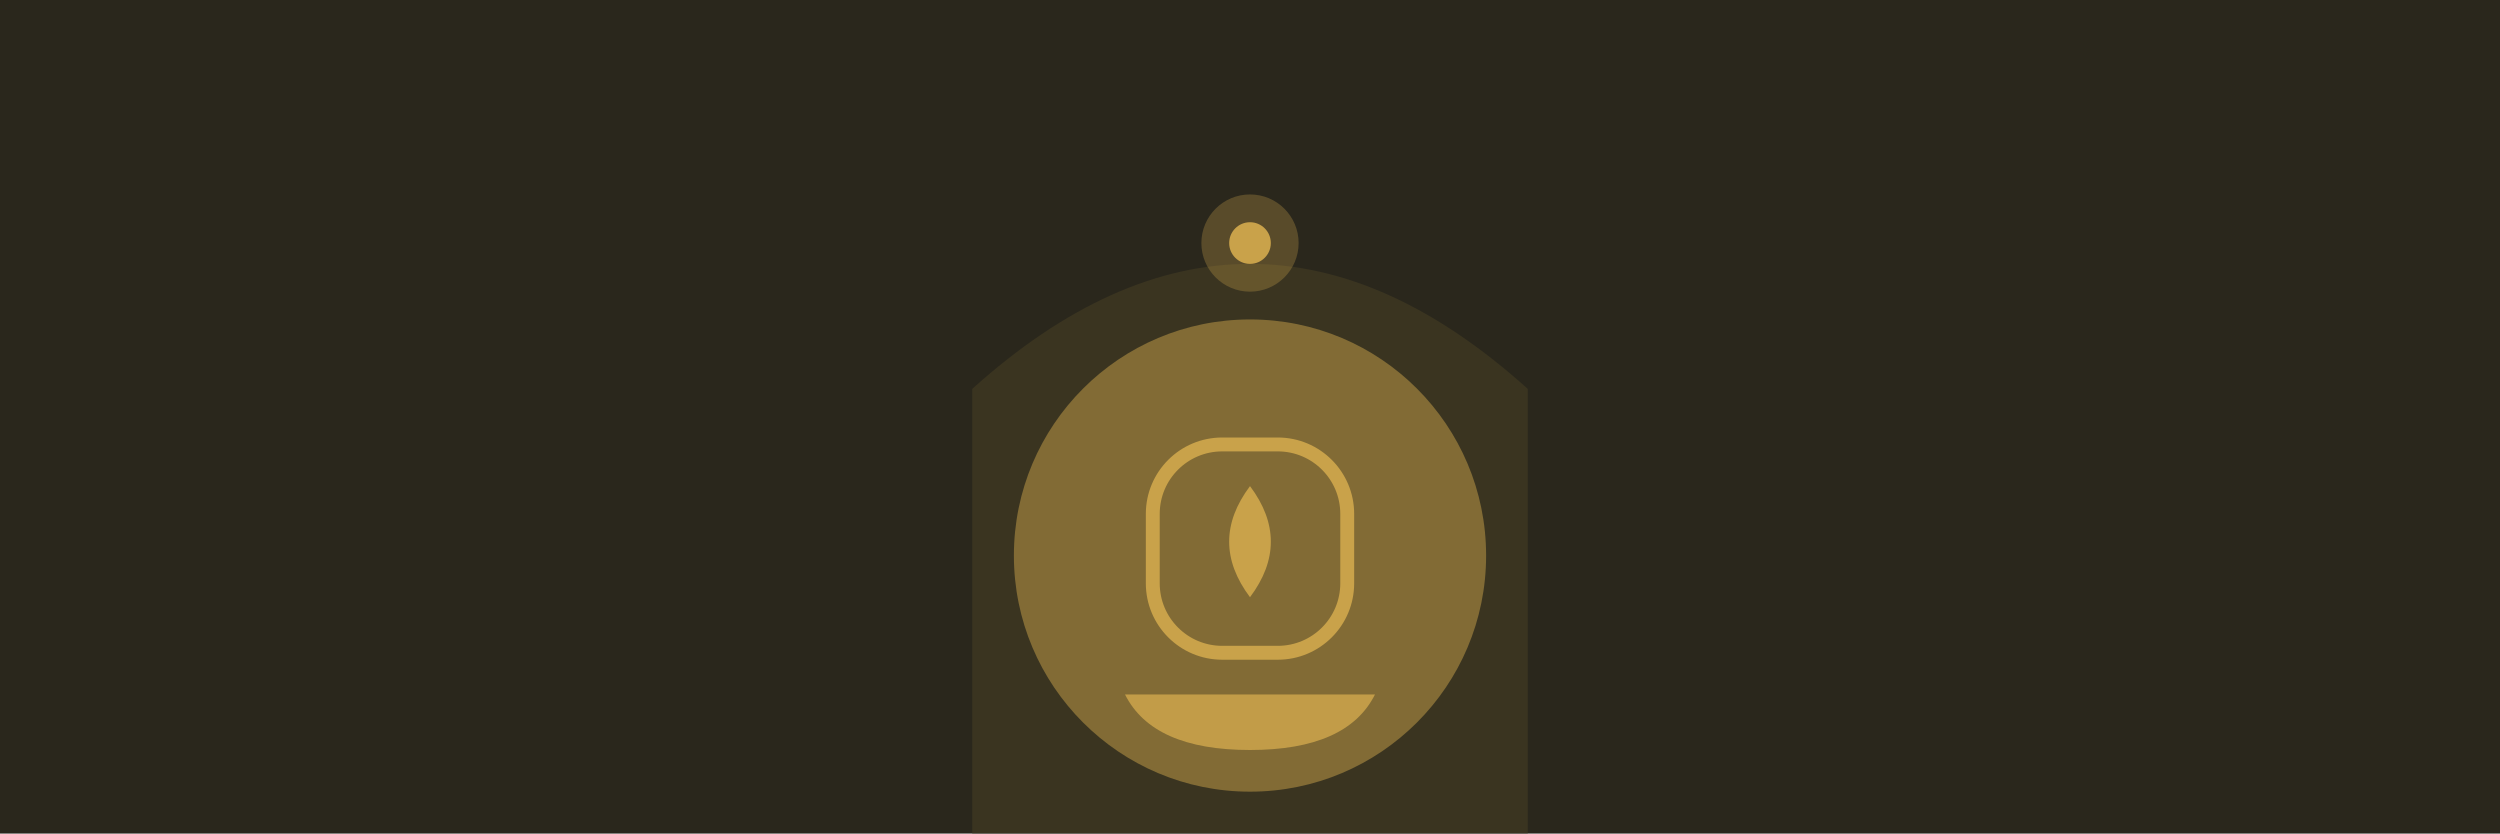
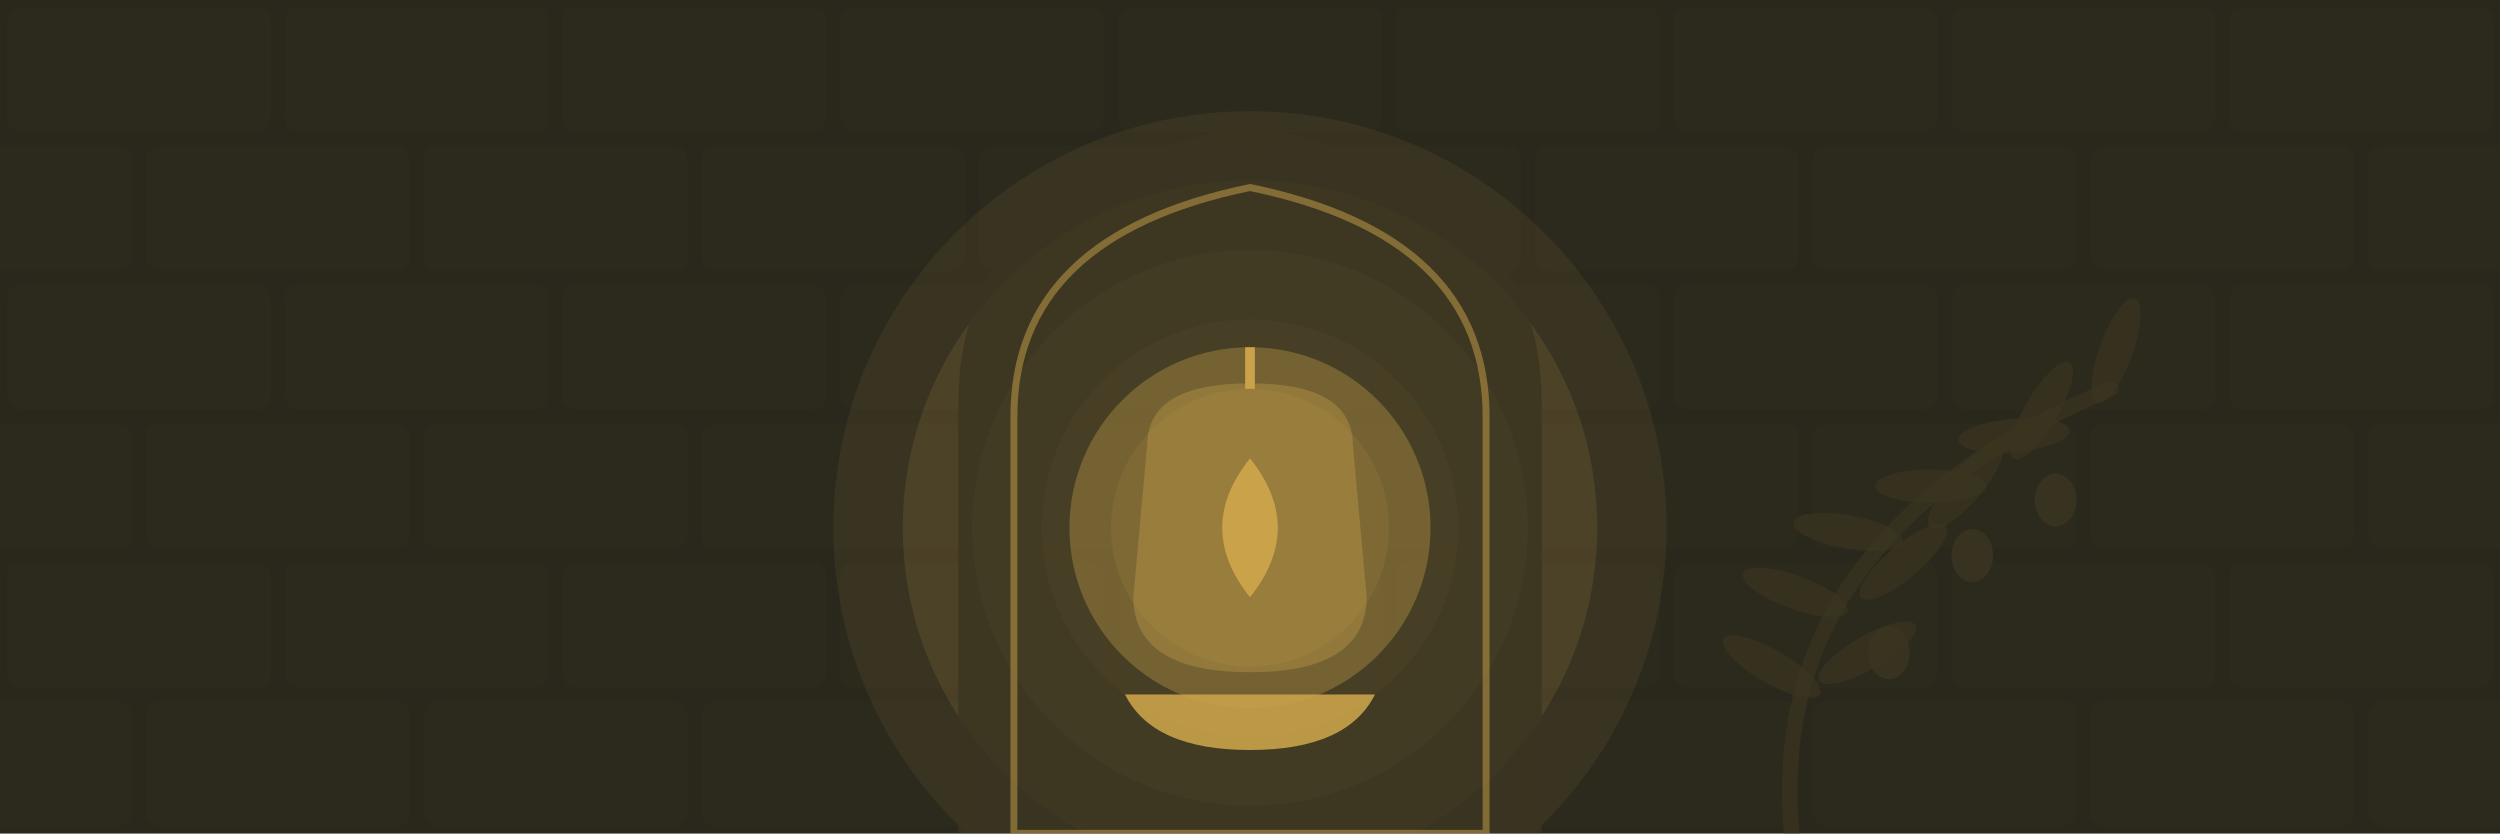
<svg xmlns="http://www.w3.org/2000/svg" width="720" height="240" viewBox="0 0 360 120" preserveAspectRatio="xMidYMax slice">
  <rect width="360" height="120" fill="#17160F" />
  <rect width="360" height="120" fill="#2A271C" />
-   <path d="M140 120 V56 Q180 20 220 56 V120 Z" fill="#3A3420" />
-   <circle cx="180" cy="80" r="34" fill="#C9A24A" opacity=".5" />
-   <rect x="166" y="64" width="28" height="30" rx="10" fill="none" stroke="#C9A24A" stroke-width="2" />
-   <path d="M180 70 Q186 78 180 86 Q174 78 180 70 Z" fill="#C9A24A" />
+   <rect x="1" y="1" width="38" height="18" rx="2" fill="#3A3420" opacity=".16" />
+   <rect x="41" y="1" width="38" height="18" rx="2" fill="#3A3420" opacity=".16" />
+   <rect x="81" y="1" width="38" height="18" rx="2" fill="#3A3420" opacity=".16" />
+   <rect x="121" y="1" width="38" height="18" rx="2" fill="#3A3420" opacity=".16" />
+   <rect x="161" y="1" width="38" height="18" rx="2" fill="#3A3420" opacity=".16" />
+   <rect x="201" y="1" width="38" height="18" rx="2" fill="#3A3420" opacity=".16" />
+   <rect x="241" y="1" width="38" height="18" rx="2" fill="#3A3420" opacity=".16" />
+   <rect x="281" y="1" width="38" height="18" rx="2" fill="#3A3420" opacity=".16" />
+   <rect x="321" y="1" width="38" height="18" rx="2" fill="#3A3420" opacity=".16" />
+   <rect x="361" y="1" width="38" height="18" rx="2" fill="#3A3420" opacity=".16" />
+   <rect x="-19" y="21" width="38" height="18" rx="2" fill="#3A3420" opacity=".16" />
+   <rect x="21" y="21" width="38" height="18" rx="2" fill="#3A3420" opacity=".16" />
+   <rect x="61" y="21" width="38" height="18" rx="2" fill="#3A3420" opacity=".16" />
+   <rect x="101" y="21" width="38" height="18" rx="2" fill="#3A3420" opacity=".16" />
+   <rect x="141" y="21" width="38" height="18" rx="2" fill="#3A3420" opacity=".16" />
+   <rect x="181" y="21" width="38" height="18" rx="2" fill="#3A3420" opacity=".16" />
+   <rect x="221" y="21" width="38" height="18" rx="2" fill="#3A3420" opacity=".16" />
+   <rect x="261" y="21" width="38" height="18" rx="2" fill="#3A3420" opacity=".16" />
+   <rect x="301" y="21" width="38" height="18" rx="2" fill="#3A3420" opacity=".16" />
+   <rect x="341" y="21" width="38" height="18" rx="2" fill="#3A3420" opacity=".16" />
+   <rect x="1" y="41" width="38" height="18" rx="2" fill="#3A3420" opacity=".16" />
+   <rect x="41" y="41" width="38" height="18" rx="2" fill="#3A3420" opacity=".16" />
+   <rect x="81" y="41" width="38" height="18" rx="2" fill="#3A3420" opacity=".16" />
+   <rect x="121" y="41" width="38" height="18" rx="2" fill="#3A3420" opacity=".16" />
+   <rect x="161" y="41" width="38" height="18" rx="2" fill="#3A3420" opacity=".16" />
+   <rect x="201" y="41" width="38" height="18" rx="2" fill="#3A3420" opacity=".16" />
+   <rect x="241" y="41" width="38" height="18" rx="2" fill="#3A3420" opacity=".16" />
+   <rect x="281" y="41" width="38" height="18" rx="2" fill="#3A3420" opacity=".16" />
+   <rect x="321" y="41" width="38" height="18" rx="2" fill="#3A3420" opacity=".16" />
+   <rect x="361" y="41" width="38" height="18" rx="2" fill="#3A3420" opacity=".16" />
+   <rect x="-19" y="61" width="38" height="18" rx="2" fill="#3A3420" opacity=".16" />
+   <rect x="21" y="61" width="38" height="18" rx="2" fill="#3A3420" opacity=".16" />
+   <rect x="61" y="61" width="38" height="18" rx="2" fill="#3A3420" opacity=".16" />
+   <rect x="101" y="61" width="38" height="18" rx="2" fill="#3A3420" opacity=".16" />
+   <rect x="141" y="61" width="38" height="18" rx="2" fill="#3A3420" opacity=".16" />
+   <rect x="181" y="61" width="38" height="18" rx="2" fill="#3A3420" opacity=".16" />
+   <rect x="221" y="61" width="38" height="18" rx="2" fill="#3A3420" opacity=".16" />
+   <rect x="261" y="61" width="38" height="18" rx="2" fill="#3A3420" opacity=".16" />
+   <rect x="301" y="61" width="38" height="18" rx="2" fill="#3A3420" opacity=".16" />
+   <rect x="341" y="61" width="38" height="18" rx="2" fill="#3A3420" opacity=".16" />
+   <rect x="1" y="81" width="38" height="18" rx="2" fill="#3A3420" opacity=".16" />
+   <rect x="41" y="81" width="38" height="18" rx="2" fill="#3A3420" opacity=".16" />
+   <rect x="81" y="81" width="38" height="18" rx="2" fill="#3A3420" opacity=".16" />
+   <rect x="121" y="81" width="38" height="18" rx="2" fill="#3A3420" opacity=".16" />
+   <rect x="161" y="81" width="38" height="18" rx="2" fill="#3A3420" opacity=".16" />
+   <rect x="201" y="81" width="38" height="18" rx="2" fill="#3A3420" opacity=".16" />
+   <rect x="241" y="81" width="38" height="18" rx="2" fill="#3A3420" opacity=".16" />
+   <rect x="281" y="81" width="38" height="18" rx="2" fill="#3A3420" opacity=".16" />
+   <rect x="321" y="81" width="38" height="18" rx="2" fill="#3A3420" opacity=".16" />
+   <rect x="361" y="81" width="38" height="18" rx="2" fill="#3A3420" opacity=".16" />
+   <rect x="-19" y="101" width="38" height="18" rx="2" fill="#3A3420" opacity=".16" />
+   <rect x="21" y="101" width="38" height="18" rx="2" fill="#3A3420" opacity=".16" />
+   <rect x="61" y="101" width="38" height="18" rx="2" fill="#3A3420" opacity=".16" />
+   <rect x="101" y="101" width="38" height="18" rx="2" fill="#3A3420" opacity=".16" />
+   <rect x="141" y="101" width="38" height="18" rx="2" fill="#3A3420" opacity=".16" />
+   <rect x="181" y="101" width="38" height="18" rx="2" fill="#3A3420" opacity=".16" />
+   <rect x="221" y="101" width="38" height="18" rx="2" fill="#3A3420" opacity=".16" />
+   <rect x="261" y="101" width="38" height="18" rx="2" fill="#3A3420" opacity=".16" />
+   <rect x="301" y="101" width="38" height="18" rx="2" fill="#3A3420" opacity=".16" />
+   <rect x="341" y="101" width="38" height="18" rx="2" fill="#3A3420" opacity=".16" />
+   <circle cx="180" cy="76" r="60.0" fill="#C9A24A" opacity="0.080" />
+   <circle cx="180" cy="76" r="50.0" fill="#C9A24A" opacity="0.136" />
+   <circle cx="180" cy="76" r="40.0" fill="#C9A24A" opacity="0.192" />
+   <circle cx="180" cy="76" r="30.0" fill="#C9A24A" opacity="0.248" />
+   <circle cx="180" cy="76" r="20" fill="#C9A24A" />
+   <path d="M138 120 V58 Q138 26 180 18 Q222 26 222 58 V120 Z" fill="#3A3420" opacity=".8" />
+   <path d="M146 120 V60 Q146 34 180 27 Q214 34 214 60 V120 Z" fill="none" stroke="#C9A24A" stroke-width="1" opacity=".5" />
+   <circle cx="180" cy="76" r="26" fill="#C9A24A" opacity=".35" />
+   <path d="M180 50 L180 56" stroke="#C9A24A" stroke-width="1.4" />
+   <path d="M166 64 Q166 56 180 56 Q194 56 194 64 L196 86 Q196 96 180 96 Q164 96 164 86 Z" fill="#C9A24A" opacity=".35" stroke="#C9A24A" stroke-width="1.6" />
+   <path d="M180 66 Q188 76 180 86 Q172 76 180 66 Z" fill="#C9A24A" />
  <path d="M162 100 H198 Q194 108 180 108 Q166 108 162 100 Z" fill="#C9A24A" opacity=".9" />
-   <circle cx="180" cy="35" r="7" fill="#C9A24A" opacity=".3" />
-   <circle cx="180" cy="35" r="3" fill="#C9A24A" />
+   <path d="M258 120 Q256 98 268 82 Q280 66 304 56" stroke="#3A3420" stroke-width="2.2" fill="none" stroke-linecap="round" opacity=".75" />
+   <ellipse cx="255.1" cy="96.0" rx="8" ry="2.4" transform="rotate(210 255.1 96.0)" fill="#3A3420" opacity=".7" />
+   <ellipse cx="268.9" cy="94.0" rx="8" ry="2.4" transform="rotate(330 268.9 94.0)" fill="#3A3420" opacity=".7" />
+   <ellipse cx="258.5" cy="85.3" rx="8" ry="2.4" transform="rotate(200 258.5 85.3)" fill="#3A3420" opacity=".7" />
+   <ellipse cx="274.1" cy="80.9" rx="8" ry="2.4" transform="rotate(320 274.1 80.9)" fill="#3A3420" opacity=".7" />
+   <ellipse cx="266.1" cy="76.6" rx="8" ry="2.4" transform="rotate(190 266.1 76.6)" fill="#3A3420" opacity=".7" />
+   <ellipse cx="283.1" cy="69.9" rx="8" ry="2.4" transform="rotate(310 283.1 69.9)" fill="#3A3420" opacity=".7" />
+   <ellipse cx="278.0" cy="70.0" rx="8" ry="2.4" transform="rotate(180 278.0 70.0)" fill="#3A3420" opacity=".7" />
+   <ellipse cx="294.0" cy="59.1" rx="8" ry="2.4" transform="rotate(300 294.0 59.1)" fill="#3A3420" opacity=".7" />
+   <ellipse cx="290.0" cy="62.7" rx="8" ry="2.4" transform="rotate(175 290.0 62.7)" fill="#3A3420" opacity=".7" />
+   <ellipse cx="304.7" cy="50.5" rx="8" ry="2.4" transform="rotate(290 304.7 50.5)" fill="#3A3420" opacity=".7" />
+   <ellipse cx="272" cy="94" rx="3" ry="3.8" fill="#3A3420" opacity=".9" />
+   <ellipse cx="284" cy="80" rx="3" ry="3.8" fill="#3A3420" opacity=".9" />
+   <ellipse cx="296" cy="72" rx="3" ry="3.8" fill="#3A3420" opacity=".9" />
</svg>
